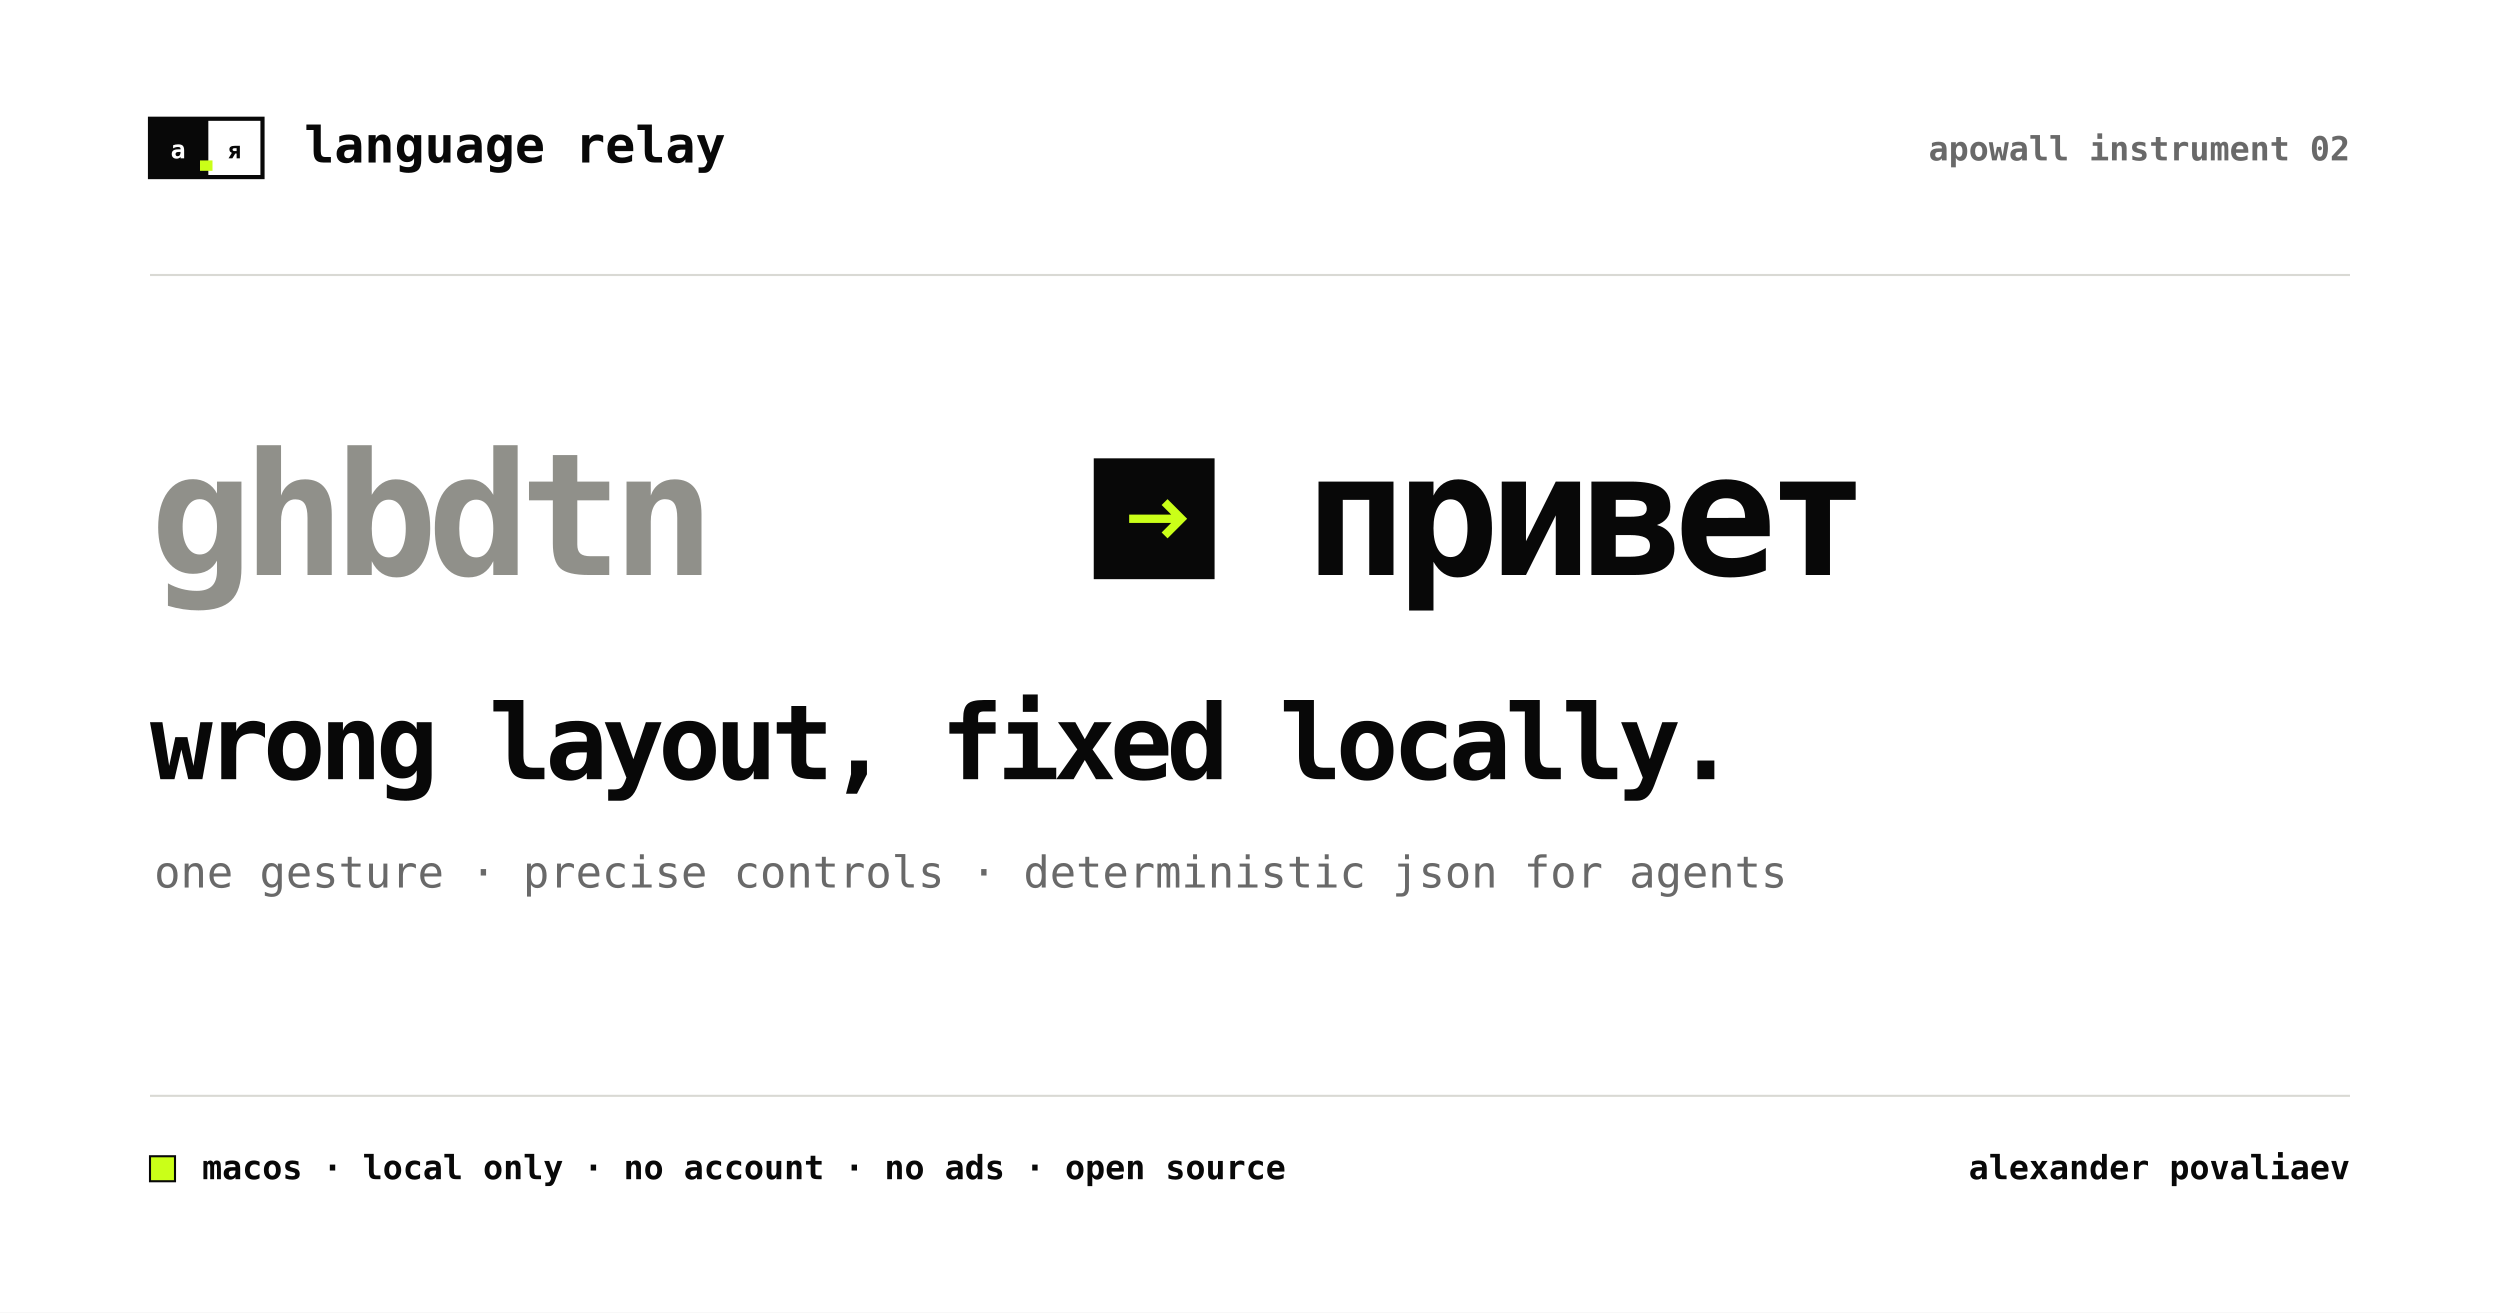
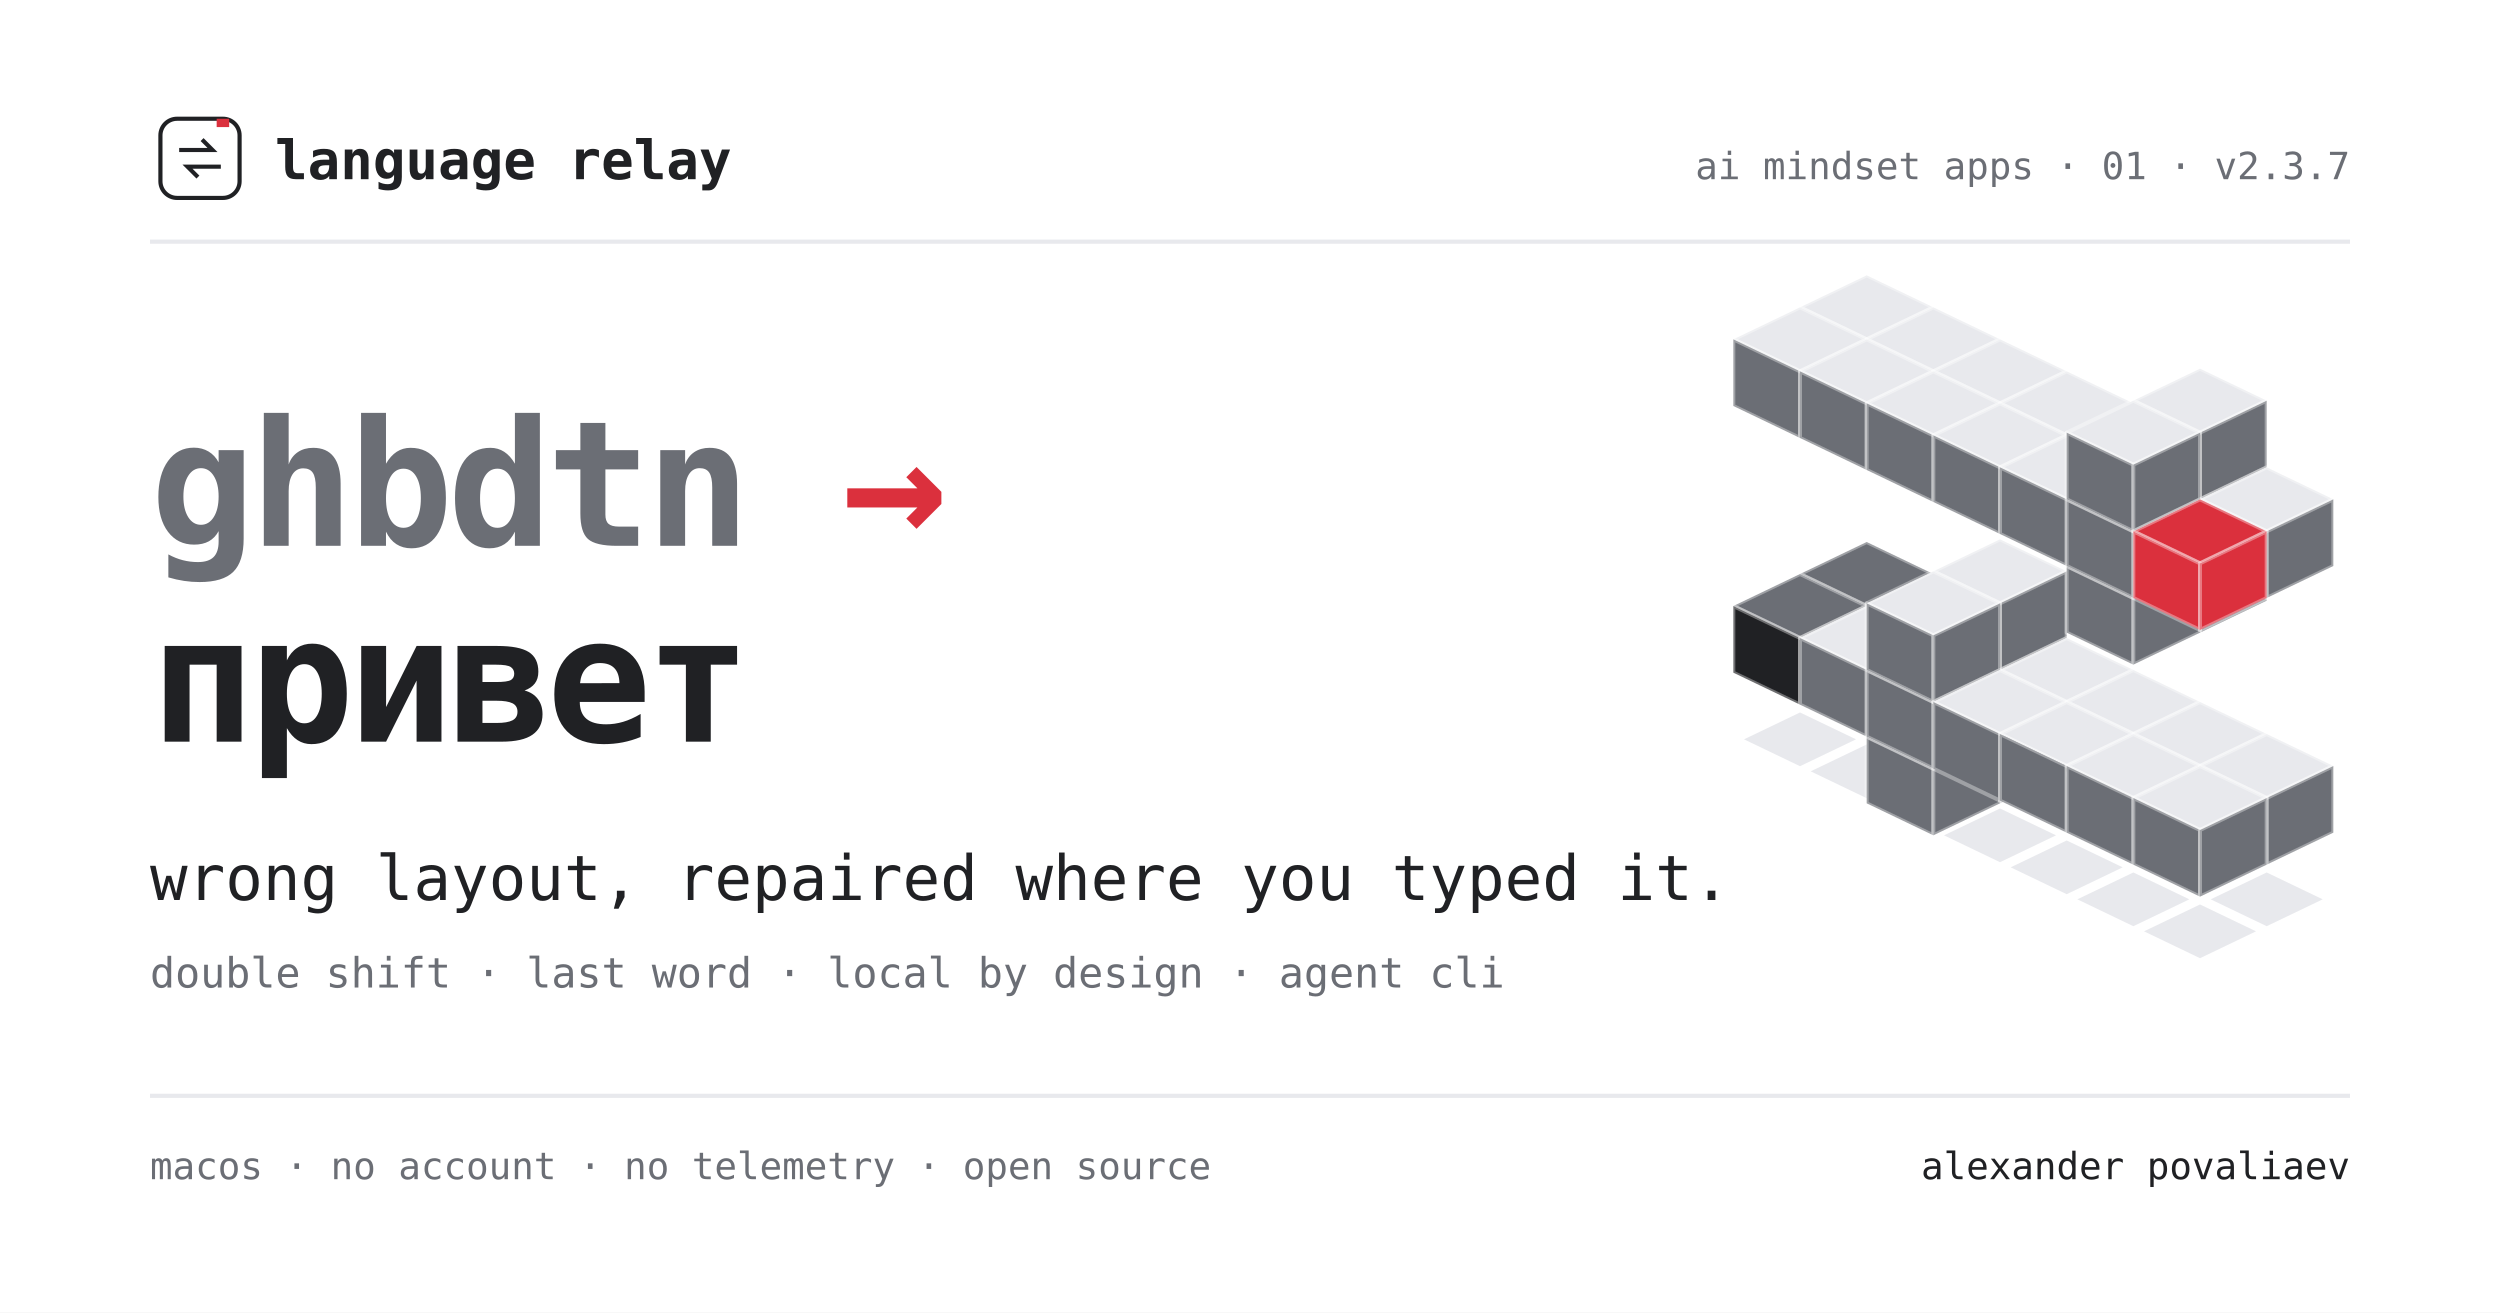
- <svg xmlns="http://www.w3.org/2000/svg" width="1200" height="630" viewBox="0 0 1200 630">
+ <svg xmlns="http://www.w3.org/2000/svg" width="1200" height="630" viewBox="0 0 1200 630" font-family="IBM Plex Mono, Menlo, monospace">
  <rect width="1200" height="630" fill="#ffffff" />
-   <path d="M72 132H1128M72 526H1128" stroke="#d9d9d4" />
-   <g transform="translate(72 57)">
-     <rect width="54" height="28" fill="#ffffff" stroke="#080808" stroke-width="2" />
-     <rect width="27" height="28" fill="#080808" />
-     <path d="M27 0V28" stroke="#080808" stroke-width="2" />
-     <rect x="24" y="20" width="6" height="5" fill="#caff18" />
-     <text x="13.5" y="19" fill="#ffffff" font-family="JetBrains Mono, monospace" font-size="12" font-weight="700" text-anchor="middle">a</text>
-     <text x="40.5" y="19" fill="#080808" font-family="JetBrains Mono, monospace" font-size="11" font-weight="700" text-anchor="middle">я</text>
-     <text x="74" y="21" fill="#080808" font-family="JetBrains Mono, monospace" font-size="24" font-weight="700">language relay</text>
+   <path d="M72 116H1128M72 526H1128" stroke="#e8e9ed" stroke-width="2" />
+   <g transform="translate(72 52)" fill="none" stroke="#202124" stroke-width="2">
+     <rect x="5" y="5" width="38" height="38" rx="8" />
+     <path d="M14 20h16l-5-5M34 28H18l5 5" />
+     <rect x="32" y="5" width="6" height="4" fill="#db303d" stroke="none" />
  </g>
-   <text x="1128" y="77" fill="#696969" font-family="JetBrains Mono, monospace" font-size="16" font-weight="700" text-anchor="end">apowall instrument 02</text>
-   <text x="72" y="276" fill="#90908a" font-family="JetBrains Mono, monospace" font-size="82" font-weight="700" letter-spacing="-5">ghbdtn</text>
-   <g transform="translate(525 220)">
-     <rect width="58" height="58" fill="#080808" />
-     <path d="M17 29H41M34 21L42 29L34 37" fill="none" stroke="#caff18" stroke-width="4" />
+   <text x="132" y="86" fill="#202124" font-size="26" font-weight="600">language relay</text>
+   <text x="1128" y="86" fill="#6b6e75" font-size="18" font-weight="500" text-anchor="end">ai mindset apps · 01 · v2.3.7</text>
+   <text x="72" y="262" fill="#6b6e75" font-size="84" font-weight="600" letter-spacing="-3">ghbdtn</text>
+   <text x="72" y="356" fill="#202124" font-size="84" font-weight="600" letter-spacing="-3">привет</text>
+   <text x="404" y="262" fill="#db303d" font-size="84" font-weight="600">→</text>
+   <text x="72" y="432" fill="#202124" font-size="30" font-weight="500">wrong layout, repaired where you typed it.</text>
+   <text x="72" y="474" fill="#6b6e75" font-size="20">double shift · last word · local by design · agent cli</text>
+   <g transform="translate(1024 232) scale(3.2)">
+     <g fill="#e8e9ed">
+       <path d="M-40 29.57L-31.6 33.6L-40 37.63L-48.4 33.6Z" />
+       <path d="M-50 34.37L-41.6 38.4L-50 42.43L-58.4 38.4Z" />
+       <path d="M-30 34.37L-21.6 38.4L-30 42.43L-38.4 38.4Z" />
+       <path d="M-20 39.17L-11.6 43.2L-20 47.23L-28.4 43.2Z" />
+       <path d="M-40 39.17L-31.6 43.2L-40 47.23L-48.4 43.2Z" />
+       <path d="M-30 43.97L-21.6 48L-30 52.03L-38.4 48Z" />
+       <path d="M-10 43.97L-1.6 48L-10 52.03L-18.4 48Z" />
+       <path d="M-20 48.77L-11.6 52.8L-20 56.83L-28.4 52.8Z" />
+       <path d="M0 48.77L8.4 52.8L0 56.83L-8.4 52.8Z" />
+       <path d="M-10 53.57L-1.6 57.6L-10 61.63L-18.4 57.6Z" />
+       <path d="M10 53.57L18.4 57.6L10 61.63L1.6 57.6Z" />
+       <path d="M0 58.37L8.4 62.4L0 66.43L-8.4 62.4Z" />
+       <path d="M20 58.37L28.4 62.4L20 66.43L11.6 62.4Z" />
+       <path d="M10 63.17L18.4 67.2L10 71.23L1.6 67.2Z" />
+     </g>
+     <g class="aimv-cubes">
+       <g class="aimv-c" stroke="#ffffff" stroke-opacity=".35" stroke-width="0.6" stroke-linejoin="round">
+         <path fill="#6b6e75" d="M-40 8.8L-30 13.6L-40 18.4L-50 13.6Z" />
+       </g>
+       <g class="aimv-c" stroke="#ffffff" stroke-opacity=".35" stroke-width="0.6" stroke-linejoin="round">
+         <path fill="#6b6e75" d="M-50 13.6L-40 18.4L-50 23.2L-60 18.4Z" />
+         <path fill="#202124" d="M-60 18.4L-50 23.2L-50 33.2L-60 28.4Z" />
+       </g>
+       <g class="aimv-c" stroke="#ffffff" stroke-opacity=".35" stroke-width="0.6" stroke-linejoin="round">
+         <path fill="#e8e9ed" d="M-30 13.6L-20 18.4L-30 23.2L-40 18.4Z" />
+       </g>
+       <g class="aimv-c" stroke="#ffffff" stroke-opacity=".35" stroke-width="0.6" stroke-linejoin="round">
+         <path fill="#6b6e75" d="M-10 33.2L-20 38L-20 48L-10 43.2Z" />
+       </g>
+       <g class="aimv-c" stroke="#ffffff" stroke-opacity=".35" stroke-width="0.6" stroke-linejoin="round">
+         <path fill="#e8e9ed" d="M-40 18.4L-30 23.2L-40 28L-50 23.2Z" />
+         <path fill="#6b6e75" d="M-50 23.2L-40 28L-40 38L-50 33.2Z" />
+       </g>
+       <g class="aimv-c" stroke="#ffffff" stroke-opacity=".35" stroke-width="0.6" stroke-linejoin="round">
+         <path fill="#6b6e75" d="M-40 38L-30 42.8L-30 52.8L-40 48Z" />
+         <path fill="#6b6e75" d="M-20 38L-30 42.8L-30 52.8L-20 48Z" />
+       </g>
+       <g class="aimv-c" stroke="#ffffff" stroke-opacity=".35" stroke-width="0.6" stroke-linejoin="round">
+         <path fill="#e8e9ed" d="M-20 8.4L-10 13.2L-20 18L-30 13.2Z" />
+         <path fill="#6b6e75" d="M-10 13.2L-20 18L-20 28L-10 23.2Z" />
+       </g>
+       <g class="aimv-c" stroke="#ffffff" stroke-opacity=".35" stroke-width="0.6" stroke-linejoin="round">
+         <path fill="#6b6e75" d="M-40 28L-30 32.8L-30 42.8L-40 38Z" />
+       </g>
+       <g class="aimv-c" stroke="#ffffff" stroke-opacity=".35" stroke-width="0.6" stroke-linejoin="round">
+         <path fill="#e8e9ed" d="M-10 23.2L0 28L-10 32.8L-20 28Z" />
+       </g>
+       <g class="aimv-c" stroke="#ffffff" stroke-opacity=".35" stroke-width="0.6" stroke-linejoin="round">
+         <path fill="#e8e9ed" d="M-40 -31.2L-30 -26.4L-40 -21.6L-50 -26.4Z" />
+       </g>
+       <g class="aimv-c" stroke="#ffffff" stroke-opacity=".35" stroke-width="0.6" stroke-linejoin="round">
+         <path fill="#e8e9ed" d="M-30 13.2L-20 18L-30 22.8L-40 18Z" />
+         <path fill="#6b6e75" d="M-40 18L-30 22.8L-30 32.8L-40 28Z" />
+         <path fill="#6b6e75" d="M-20 18L-30 22.8L-30 32.8L-20 28Z" />
+       </g>
+       <g class="aimv-c" stroke="#ffffff" stroke-opacity=".35" stroke-width="0.6" stroke-linejoin="round">
+         <path fill="#e8e9ed" d="M-20 28L-10 32.8L-20 37.6L-30 32.8Z" />
+         <path fill="#6b6e75" d="M-30 32.8L-20 37.6L-20 47.6L-30 42.8Z" />
+       </g>
+       <g class="aimv-c" stroke="#ffffff" stroke-opacity=".35" stroke-width="0.6" stroke-linejoin="round">
+         <path fill="#e8e9ed" d="M0 28L10 32.8L0 37.6L-10 32.8Z" />
+       </g>
+       <g class="aimv-c" stroke="#ffffff" stroke-opacity=".35" stroke-width="0.6" stroke-linejoin="round">
+         <path fill="#e8e9ed" d="M-50 -26.4L-40 -21.6L-50 -16.8L-60 -21.6Z" />
+         <path fill="#6b6e75" d="M-60 -21.6L-50 -16.8L-50 -6.8L-60 -11.6Z" />
+       </g>
+       <g class="aimv-c" stroke="#ffffff" stroke-opacity=".35" stroke-width="0.6" stroke-linejoin="round">
+         <path fill="#e8e9ed" d="M-30 -26.4L-20 -21.6L-30 -16.8L-40 -21.6Z" />
+       </g>
+       <g class="aimv-c" stroke="#ffffff" stroke-opacity=".35" stroke-width="0.6" stroke-linejoin="round">
+         <path fill="#e8e9ed" d="M-10 32.8L0 37.6L-10 42.4L-20 37.6Z" />
+         <path fill="#6b6e75" d="M-20 37.6L-10 42.4L-10 52.4L-20 47.6Z" />
+       </g>
+       <g class="aimv-c" stroke="#ffffff" stroke-opacity=".35" stroke-width="0.6" stroke-linejoin="round">
+         <path fill="#e8e9ed" d="M10 32.8L20 37.6L10 42.4L0 37.6Z" />
+       </g>
+       <g class="aimv-c" stroke="#ffffff" stroke-opacity=".35" stroke-width="0.6" stroke-linejoin="round">
+         <path fill="#e8e9ed" d="M-40 -21.6L-30 -16.8L-40 -12L-50 -16.8Z" />
+         <path fill="#6b6e75" d="M-50 -16.8L-40 -12L-40 -2L-50 -6.8Z" />
+       </g>
+       <g class="aimv-c" stroke="#ffffff" stroke-opacity=".35" stroke-width="0.6" stroke-linejoin="round">
+         <path fill="#e8e9ed" d="M-20 -21.6L-10 -16.8L-20 -12L-30 -16.8Z" />
+       </g>
+       <g class="aimv-c" stroke="#ffffff" stroke-opacity=".35" stroke-width="0.6" stroke-linejoin="round">
+         <path fill="#e8e9ed" d="M0 37.6L10 42.4L0 47.2L-10 42.4Z" />
+         <path fill="#6b6e75" d="M-10 42.4L0 47.2L0 57.2L-10 52.4Z" />
+       </g>
+       <g class="aimv-c" stroke="#ffffff" stroke-opacity=".35" stroke-width="0.6" stroke-linejoin="round">
+         <path fill="#e8e9ed" d="M20 37.6L30 42.4L20 47.2L10 42.4Z" />
+         <path fill="#6b6e75" d="M30 42.4L20 47.2L20 57.2L30 52.4Z" />
+       </g>
+       <g class="aimv-c" stroke="#ffffff" stroke-opacity=".35" stroke-width="0.6" stroke-linejoin="round">
+         <path fill="#e8e9ed" d="M-30 -16.8L-20 -12L-30 -7.2L-40 -12Z" />
+         <path fill="#6b6e75" d="M-40 -12L-30 -7.2L-30 2.8L-40 -2Z" />
+       </g>
+       <g class="aimv-c" stroke="#ffffff" stroke-opacity=".35" stroke-width="0.6" stroke-linejoin="round">
+         <path fill="#e8e9ed" d="M-10 -16.8L0 -12L-10 -7.2L-20 -12Z" />
+       </g>
+       <g class="aimv-c" stroke="#ffffff" stroke-opacity=".35" stroke-width="0.6" stroke-linejoin="round">
+         <path fill="#e8e9ed" d="M10 42.4L20 47.2L10 52L0 47.2Z" />
+         <path fill="#6b6e75" d="M0 47.2L10 52L10 62L0 57.2Z" />
+         <path fill="#6b6e75" d="M20 47.2L10 52L10 62L20 57.2Z" />
+       </g>
+       <g class="aimv-c" stroke="#ffffff" stroke-opacity=".35" stroke-width="0.6" stroke-linejoin="round">
+         <path fill="#e8e9ed" d="M-20 -12L-10 -7.2L-20 -2.4L-30 -7.2Z" />
+         <path fill="#6b6e75" d="M-30 -7.2L-20 -2.4L-20 7.6L-30 2.8Z" />
+       </g>
+       <g class="aimv-c" stroke="#ffffff" stroke-opacity=".35" stroke-width="0.6" stroke-linejoin="round">
+         <path fill="#e8e9ed" d="M0 -12L10 -7.2L0 -2.4L-10 -7.2Z" />
+       </g>
+       <g class="aimv-c" stroke="#ffffff" stroke-opacity=".35" stroke-width="0.6" stroke-linejoin="round">
+         <path fill="#6b6e75" d="M20 7.6L10 12.4L10 22.4L20 17.6Z" />
+       </g>
+       <g class="aimv-c" stroke="#ffffff" stroke-opacity=".35" stroke-width="0.6" stroke-linejoin="round">
+         <path fill="#e8e9ed" d="M-10 -7.2L0 -2.4L-10 2.4L-20 -2.4Z" />
+         <path fill="#6b6e75" d="M-20 -2.4L-10 2.4L-10 12.4L-20 7.6Z" />
+       </g>
+       <g class="aimv-c" stroke="#ffffff" stroke-opacity=".35" stroke-width="0.6" stroke-linejoin="round">
+         <path fill="#6b6e75" d="M-10 12.4L0 17.2L0 27.2L-10 22.4Z" />
+         <path fill="#6b6e75" d="M10 12.4L0 17.2L0 27.2L10 22.4Z" />
+       </g>
+       <g class="aimv-c" stroke="#ffffff" stroke-opacity=".35" stroke-width="0.6" stroke-linejoin="round">
+         <path fill="#e8e9ed" d="M10 -17.2L20 -12.4L10 -7.6L0 -12.4Z" />
+         <path fill="#6b6e75" d="M20 -12.4L10 -7.6L10 2.4L20 -2.4Z" />
+       </g>
+       <g class="aimv-c" stroke="#ffffff" stroke-opacity=".35" stroke-width="0.6" stroke-linejoin="round">
+         <path fill="#6b6e75" d="M-10 2.4L0 7.2L0 17.2L-10 12.4Z" />
+       </g>
+       <g class="aimv-c" stroke="#ffffff" stroke-opacity=".35" stroke-width="0.6" stroke-linejoin="round">
+         <path fill="#e8e9ed" d="M20 -2.4L30 2.4L20 7.2L10 2.4Z" />
+         <path fill="#6b6e75" d="M30 2.4L20 7.2L20 17.2L30 12.4Z" />
+       </g>
+       <g class="aimv-c" stroke="#ffffff" stroke-opacity=".35" stroke-width="0.6" stroke-linejoin="round">
+         <path fill="#e8e9ed" d="M0 -12.4L10 -7.6L0 -2.8L-10 -7.6Z" />
+         <path fill="#6b6e75" d="M-10 -7.6L0 -2.8L0 7.2L-10 2.4Z" />
+         <path fill="#6b6e75" d="M10 -7.6L0 -2.8L0 7.2L10 2.4Z" />
+       </g>
+       <g class="aimv-c" stroke="#ffffff" stroke-opacity=".35" stroke-width="0.6" stroke-linejoin="round">
+         <path fill="#db303d" d="M10 2.4L20 7.2L10 12L0 7.2Z" />
+         <path fill="#db303d" d="M0 7.2L10 12L10 22L0 17.2Z" />
+         <path fill="#db303d" d="M20 7.2L10 12L10 22L20 17.2Z" />
+       </g>
+     </g>
  </g>
-   <text x="626" y="276" fill="#080808" font-family="JetBrains Mono, monospace" font-size="82" font-weight="700" letter-spacing="-5">привет</text>
-   <text x="72" y="374" fill="#080808" font-family="JetBrains Mono, monospace" font-size="50" font-weight="700" letter-spacing="-3">wrong layout, fixed locally.</text>
-   <text x="74" y="426" fill="#696969" font-family="JetBrains Mono, monospace" font-size="21">one gesture · precise controls · deterministic json for agents</text>
-   <g transform="translate(72 555)">
-     <rect width="12" height="12" fill="#caff18" stroke="#080808" />
-     <text x="25" y="11" fill="#080808" font-family="JetBrains Mono, monospace" font-size="16" font-weight="700">macos · local only · no account · no ads · open source</text>
-   </g>
-   <text x="1128" y="566" fill="#080808" font-family="JetBrains Mono, monospace" font-size="16" font-weight="700" text-anchor="end">alexander povaliaev</text>
+   <text x="72" y="566" fill="#6b6e75" font-size="18" font-weight="500">macos · no account · no telemetry · open source</text>
+   <text x="1128" y="566" fill="#202124" font-size="18" font-weight="500" text-anchor="end">alexander povaliaev</text>
</svg>
